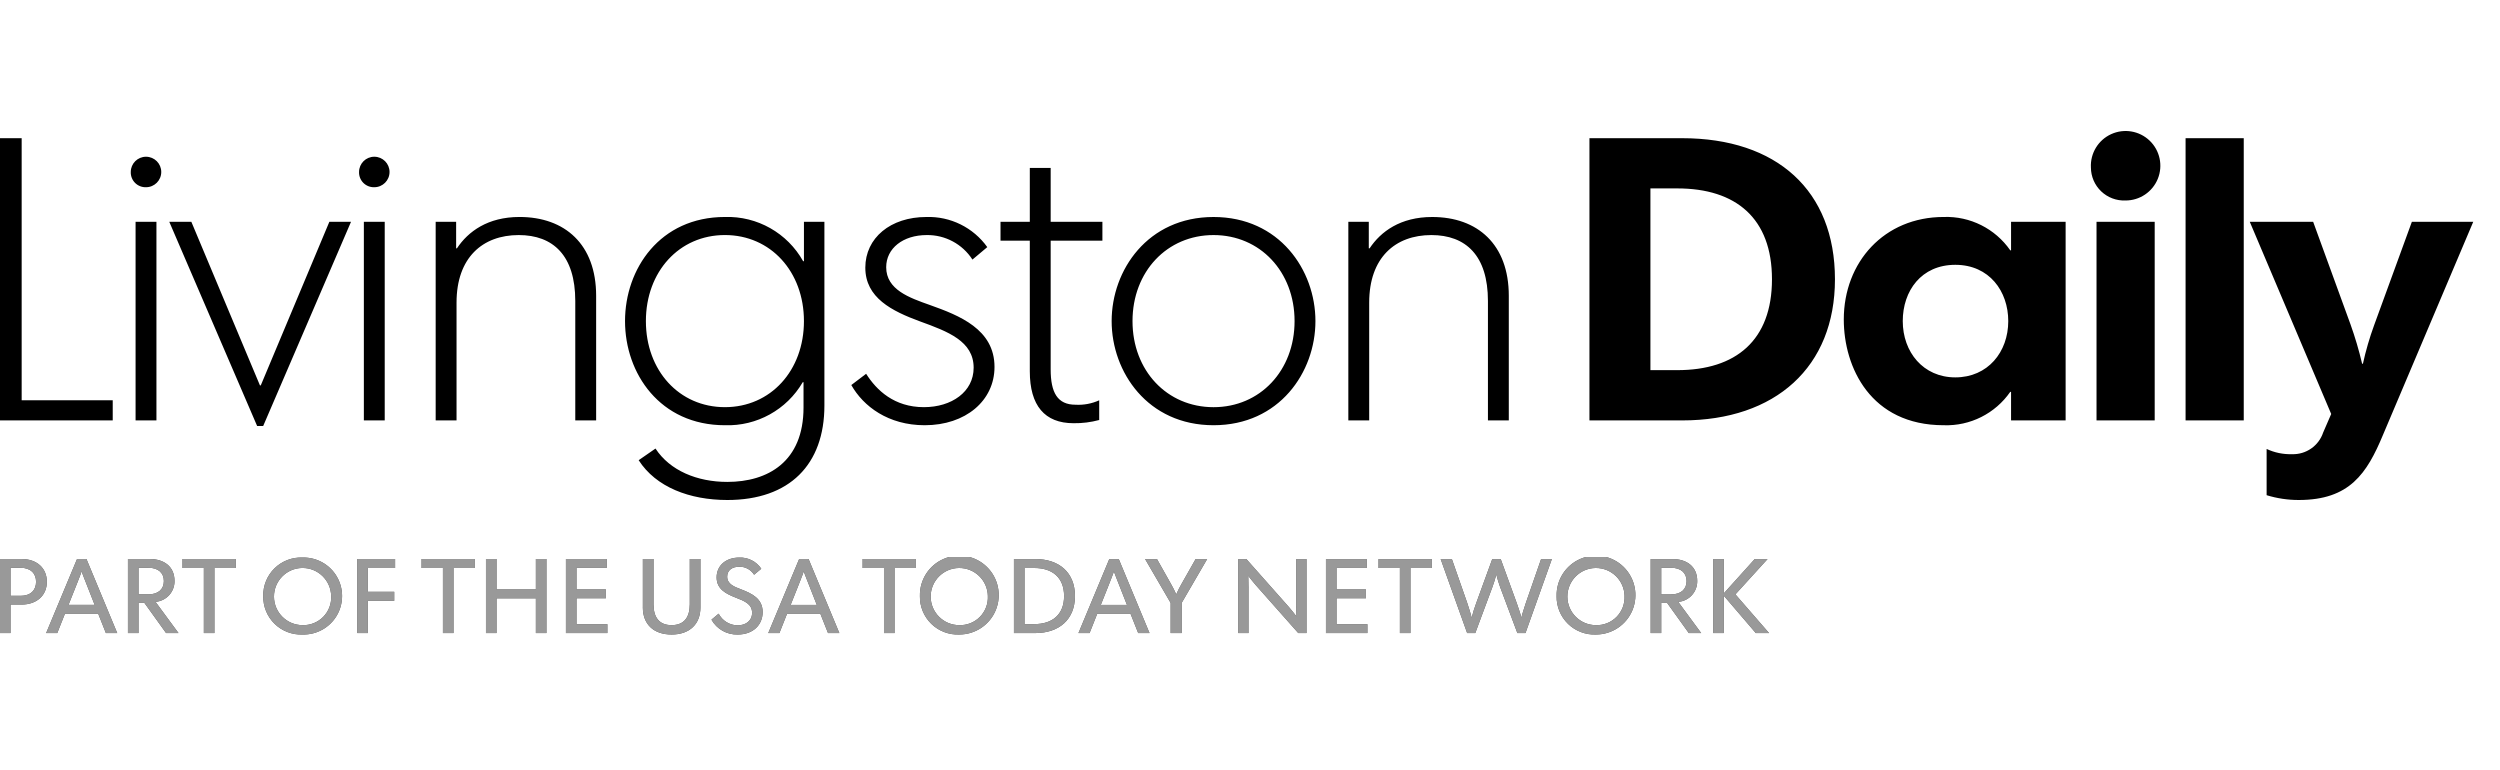
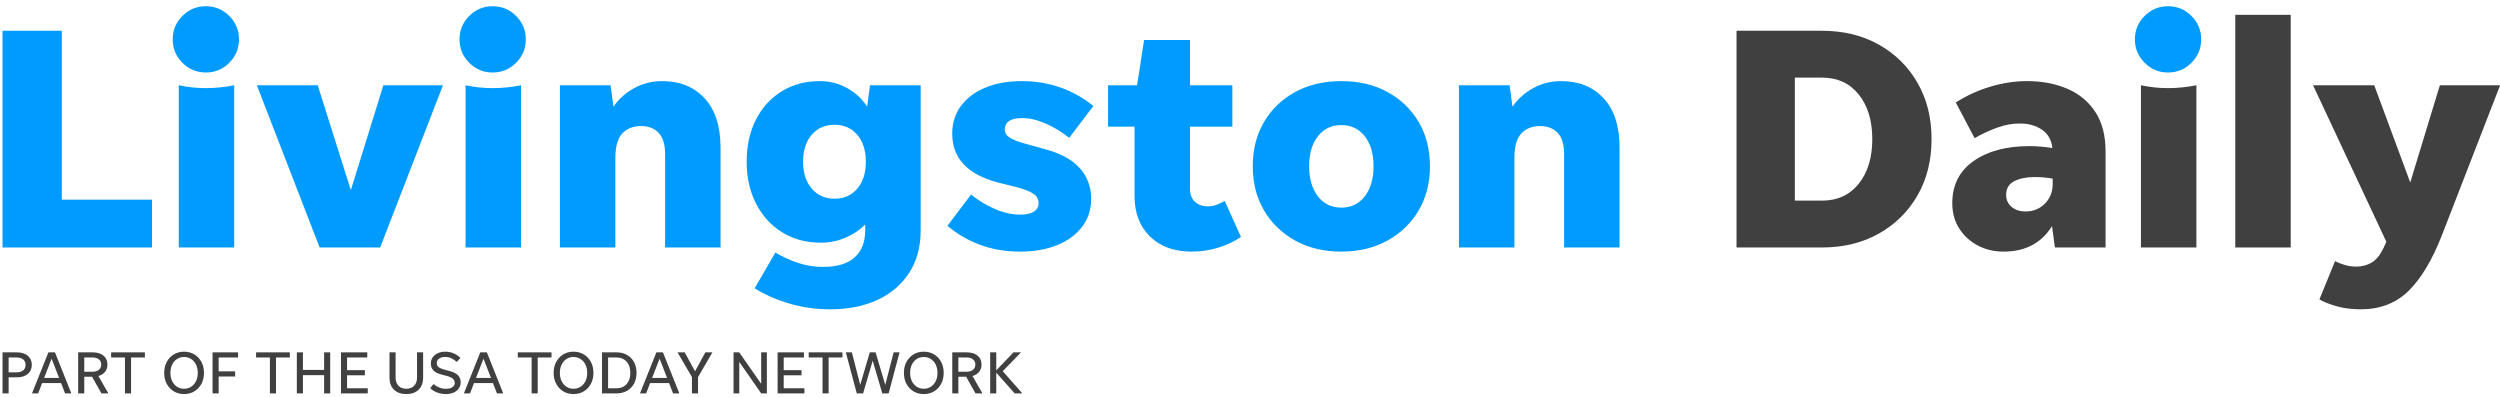
- <svg xmlns="http://www.w3.org/2000/svg" width="520" height="160" viewBox="0 0 520 160">
-   <defs>
-     <style>
-       .cls-1, .cls-2 {
-         fill: #000;
-         fill-rule: evenodd;
-       }
- 
-       .cls-1 {
-         filter: url(#filter);
-       }
-     </style>
-     <filter id="filter" x="0" y="115.969" width="367.969" height="16" filterUnits="userSpaceOnUse">
-       <feFlood result="flood" flood-color="#999" />
-       <feComposite result="composite" operator="in" in2="SourceGraphic" />
-       <feBlend result="blend" in2="SourceGraphic" />
-     </filter>
-   </defs>
-   <path id="USAT_Network" data-name="USAT Network" class="cls-1" d="M-0.011,116.273H4.478c3.156,0,5.268,1.865,5.268,4.741s-2.155,4.735-5.268,4.735H2.188v5.925h-2.2v-15.4Zm4.267,7.659c2.112,0,3.244-1.163,3.244-2.918,0-1.736-1.132-2.919-3.244-2.919H2.188v5.837H4.256Zm11.768-7.659H17.98l6.4,15.4H22.022l-1.6-4.035H13.513l-1.6,4.035H9.6S15.244,118.162,16.024,116.273Zm3.665,9.544L18.2,122.023c-0.221-.572-1.178-2.942-1.2-3.139H16.957c-0.022.2-.955,2.5-1.2,3.139l-1.51,3.794h5.443Zm6.924-9.544h4.51c2.91,0,5.178,1.5,5.178,4.563a4.293,4.293,0,0,1-3.955,4.346l4.778,6.492H34.545l-4.51-6.276H28.812v6.276h-2.2v-15.4Zm4.267,7.351c2.043,0,3.2-1.077,3.2-2.764s-1.157-2.765-3.2-2.765H28.812v5.529H30.88ZM42.4,118.138H37.957v-1.865H49.046v1.865H44.6v13.536H42.4V118.138Zm12.348,5.838a7.862,7.862,0,0,1,8.2-8.006,8.008,8.008,0,1,1,0,16.011A7.861,7.861,0,0,1,54.75,123.976Zm14.133,0a5.946,5.946,0,1,0-5.955,6.053A5.773,5.773,0,0,0,68.882,123.976Zm5.433-7.7h7.867v1.865H76.514V123.1H82v1.865H76.514v6.713h-2.2v-15.4Zm17.815,1.865H87.686v-1.865H98.774v1.865H94.33v13.536h-2.2V118.138Zm8.953-1.865h2.2v6.318h8.178v-6.318h2.2v15.4h-2.2v-7.218h-8.178v7.218h-2.2v-15.4Zm16.631,0h8.49v1.846h-6.29v4.472h6.11v1.846h-6.11v5.395h6.422v1.842h-8.622v-15.4Zm16,10.092V116.273h2.221v9.433c0,2.679,1.157,4.323,3.756,4.323,2.622,0,3.78-1.644,3.78-4.323v-9.433h2.221v10.092c0,3.38-2.2,5.616-6,5.616C135.865,131.981,133.71,129.745,133.71,126.365Zm14.274,2.524,1.491-1.25a4.52,4.52,0,0,0,3.911,2.433c1.709,0,3.044-.918,3.044-2.611,0-1.817-1.534-2.433-3.446-3.178-1.956-.769-3.933-1.736-3.933-4.193,0-2.432,1.912-4.12,4.712-4.12a5.249,5.249,0,0,1,4.579,2.322l-1.491,1.25a3.552,3.552,0,0,0-3.088-1.668c-1.512,0-2.511.769-2.511,2.063,0,1.6,1.554,2.13,2.911,2.654,2.2,0.856,4.466,1.889,4.466,4.716,0,2.679-2,4.674-5.2,4.674A6.064,6.064,0,0,1,147.984,128.889Zm18.241-12.616h1.956l6.4,15.4h-2.357l-1.6-4.035h-6.912l-1.6,4.035H159.8S165.446,118.162,166.225,116.273Zm3.665,9.544-1.487-3.794c-0.222-.572-1.179-2.942-1.2-3.139h-0.044c-0.022.2-.955,2.5-1.2,3.139l-1.51,3.794h5.443Zm13.978-7.679h-4.445v-1.865h11.088v1.865h-4.444v13.536h-2.2V118.138Zm7.469,5.838a8.2,8.2,0,1,1,8.2,8A7.861,7.861,0,0,1,191.337,123.976Zm14.132,0a5.945,5.945,0,1,0-5.954,6.053A5.772,5.772,0,0,0,205.469,123.976Zm5.434-7.7h4.423c4.977,0,8.265,2.808,8.265,7.7,0,4.87-3.312,7.7-8.265,7.7H210.9v-15.4Zm2.2,13.534h2.046c3.643,0,6.176-1.9,6.176-5.831s-2.533-5.838-6.176-5.838H213.1v11.669Zm17.637-13.534H232.7l6.4,15.4h-2.357l-1.6-4.035h-6.912l-1.6,4.035h-2.311S229.96,118.162,230.739,116.273Zm3.666,9.544-1.489-3.794c-0.221-.572-1.178-2.942-1.2-3.139h-0.044c-0.022.2-.955,2.5-1.2,3.139l-1.51,3.794h5.444Zm9.084-.419-5.312-9.125h2.467l2.889,5.135a22.887,22.887,0,0,1,1.11,2.192h0.022a23.153,23.153,0,0,1,1.113-2.192l2.91-5.135h2.4l-5.309,9.125v6.276h-2.289V125.4Zm14.062-9.125h1.687l8.846,9.982c0.266,0.288,1.422,1.711,1.534,1.932l0.044-.023c-0.044-.217-0.044-2-0.044-2.39v-9.5h2.134v15.4h-1.713l-8.845-9.983c-0.265-.283-1.422-1.711-1.532-1.928l-0.021.02c0.021,0.221.043,2,.043,2.394v9.5h-2.133v-15.4Zm18.253,0h8.487v1.846H278v4.472h6.113v1.846H278v5.395h6.422v1.842H275.8v-15.4Zm15.37,1.865h-4.445v-1.865h11.089v1.865h-4.445v13.536h-2.2V118.138Zm8.477-1.865h2.334l3.2,9.15c0.112,0.351.867,2.63,0.889,2.981h0.046a30.445,30.445,0,0,1,.933-2.981l3.334-9.15h1.756l3.332,9.15c0.133,0.351.91,2.63,0.935,2.981h0.044c0.044-.351.8-2.63,0.91-2.981l3.179-9.15h2.243l-5.49,15.4h-1.688l-3.6-9.607a25.578,25.578,0,0,1-.758-2.5h-0.044a25.421,25.421,0,0,1-.776,2.5l-3.578,9.607h-1.69Zm24.118,7.7a8.2,8.2,0,1,1,8.2,8A7.862,7.862,0,0,1,323.769,123.976Zm14.133,0a5.945,5.945,0,1,0-5.955,6.053A5.772,5.772,0,0,0,337.9,123.976Zm5.433-7.7h4.511c2.913,0,5.177,1.5,5.177,4.563a4.293,4.293,0,0,1-3.955,4.346l4.779,6.492h-2.579l-4.511-6.276h-1.223v6.276h-2.2v-15.4Zm4.267,7.351c2.044,0,3.2-1.077,3.2-2.764s-1.156-2.765-3.2-2.765h-2.068v5.529H347.6Zm8.736-7.351h2.2v7.154l6.444-7.154h2.666l-6.687,7.351,7,8.05h-2.754l-6.668-7.785v7.785h-2.2v-15.4Z" />
-   <path id="LD_logo_ipad_splash_copy_5" data-name="LD logo ipad splash copy 5" class="cls-2" d="M0,28.741H4.506v54.52H23.447v4.182H0v-58.7Zm27.2,7.025a3.171,3.171,0,1,1,3.171,3.177A3.072,3.072,0,0,1,27.2,35.765Zm1,10.369h4.339V87.443H28.2V46.134Zm7.01,0H39.8L54.071,80.169h0.167L68.506,46.134h4.505L54.739,88.613H53.487ZM74.683,35.765a3.171,3.171,0,1,1,3.171,3.177A3.072,3.072,0,0,1,74.683,35.765Zm1,10.369h4.339V87.443H75.683V46.134Zm14.937,0h4.256v5.519h0.167c2.336-3.513,6.425-6.522,13.017-6.522,9.429,0,15.937,5.686,15.937,16.389V87.443h-4.339V62.607c0-9.448-4.589-13.714-11.765-13.714-7.509,0-12.933,4.683-12.933,14.049v24.5H90.62V46.134Zm42.223,49.587,3.5-2.423c3,4.6,8.678,6.939,14.937,6.939,8.427,0,15.853-4.181,15.853-15.47V79.5H166.97a18.048,18.048,0,0,1-16.187,8.948c-13.518,0-20.777-10.788-20.777-21.658s7.259-21.658,20.777-21.658a17.993,17.993,0,0,1,16.271,9.2h0.166v-8.2h4.256V84.35c0,12.29-7.259,19.651-20.192,19.651C143.44,104,136.431,101.325,132.843,95.721ZM167.22,66.789c0-10.286-6.925-17.9-16.437-17.9s-16.438,7.61-16.438,17.9,6.925,17.9,16.438,17.9S167.22,77.075,167.22,66.789Zm9.849,13.3,3.086-2.342c2.17,3.428,5.841,6.942,12.016,6.942,5.758,0,10.347-3.179,10.347-8.2,0-5.519-5.34-7.527-11.1-9.618-5.924-2.174-11.432-4.933-11.432-11.2,0-6.189,5.257-10.536,12.683-10.536A14.989,14.989,0,0,1,205.355,51.4l-3.088,2.593a11.123,11.123,0,0,0-9.512-5.1c-4.923,0-8.427,2.76-8.427,6.689,0,4.684,4.839,6.356,9.095,7.861,6.091,2.175,13.434,5.019,13.434,12.879,0,7.024-6.008,12.126-14.519,12.126C184.745,88.447,179.571,84.516,177.069,80.084Zm37.13-2.843V50.064h-6.091v-3.93H214.2V34.928h4.34V46.134H229.3v3.93H218.539V76.823c0,4.852,1.418,7.359,5.173,7.359a10.475,10.475,0,0,0,4.923-.92v4.1a19.45,19.45,0,0,1-5.34.667C217.287,88.028,214.2,84.35,214.2,77.242Zm17.024-10.453c0-10.621,7.509-21.658,21.194-21.658S273.61,56.168,273.61,66.789,266.1,88.447,252.417,88.447,231.223,77.409,231.223,66.789Zm38.048,0c0-10.286-7.175-17.9-16.854-17.9s-16.855,7.61-16.855,17.9,7.175,17.9,16.855,17.9S269.271,77.075,269.271,66.789Zm11.183-20.655h4.255v5.519h0.167c2.336-3.513,6.425-6.522,13.016-6.522,9.43,0,15.938,5.686,15.938,16.389V87.443h-4.339V62.607c0-9.448-4.589-13.714-11.766-13.714-7.509,0-12.933,4.683-12.933,14.049v24.5h-4.338V46.134Zm50.151-17.393H349.88c19.691,0,31.79,10.871,31.79,29.35,0,18.231-12.349,29.352-31.79,29.352H330.605v-58.7ZM343.287,76.99h5.59c12.183,0,19.693-6.187,19.693-18.9s-7.51-18.9-19.693-18.9h-5.59v37.8Zm40.22-10.536c0-11.957,8.428-21.323,20.777-21.323a16.165,16.165,0,0,1,13.852,6.94H418.3V46.134H429.65V87.443H418.3V81.506h-0.166a16.165,16.165,0,0,1-13.852,6.942C389.1,88.447,383.507,76.4,383.507,66.454Zm34.211,0.335c0-6.188-3.921-11.707-11.013-11.707s-10.932,5.435-10.932,11.707c0,6.439,4.256,11.706,10.932,11.706C413.463,78.495,417.718,73.228,417.718,66.789Zm17.191-31.944a7.227,7.227,0,1,1,7.175,6.857A6.9,6.9,0,0,1,434.909,34.845Zm1.168,11.289h12.1V87.443h-12.1V46.134ZM454.6,28.741h12.1v58.7H454.6v-58.7ZM471.457,103V93.38a11.569,11.569,0,0,0,5.256,1.089,6.6,6.6,0,0,0,6.509-4.516l1.668-3.846L467.953,46.134h13.183L488.9,67.457a74.886,74.886,0,0,1,2.421,8.2h0.167a62.1,62.1,0,0,1,2.336-8.028l7.843-21.49h12.767l-18.774,44.32C492.317,98.481,488.73,104,478.132,104A22.631,22.631,0,0,1,471.457,103Z" />
+ <svg xmlns="http://www.w3.org/2000/svg" height="56" viewBox="0 0 353 56" width="353">
+   <g fill="none" fill-rule="evenodd">
+     <g fill="#404040">
+       <path d="m1.218 52.573h1.159c.381 0 .682-.094.904-.282.221-.187.332-.443.332-.767s-.111-.579-.332-.767c-.222-.187-.523-.281-.904-.281h-1.159zm-.861 2.975v-5.796h2.02c.648 0 1.162.159 1.543.477s.571.75.571 1.295c0 .541-.19.968-.571 1.284-.381.315-.895.473-1.543.473h-1.159v2.267zm5.873-2.182h2.114l-1.057-2.719zm2.958 2.182-.563-1.458h-2.676l-.563 1.458h-.869l2.318-5.796h.929l2.31 5.796zm2.711-3.061h1.184c.37 0 .664-.09.883-.272.218-.182.328-.426.328-.733s-.11-.551-.328-.734c-.219-.181-.513-.272-.883-.272h-1.184zm0 .708v2.353h-.861v-5.796h2.045c.643 0 1.151.154 1.526.464.375.309.563.731.563 1.266 0 .403-.114.745-.341 1.023s-.54.474-.938.588l1.407 2.455h-.981l-1.321-2.353z" />
+       <path d="m17.644 55.548v-5.072h-1.952v-.724h4.765v.724h-1.952v5.072z" />
+       <path d="m25.989 54.892c.375 0 .709-.095 1.002-.286.292-.191.521-.453.686-.789.165-.335.247-.724.247-1.168 0-.443-.082-.832-.247-1.167-.165-.336-.394-.598-.686-.789-.293-.19-.627-.285-1.002-.285s-.707.095-.997.285c-.29.191-.518.453-.682.789-.165.335-.247.724-.247 1.167 0 .444.082.833.247 1.168.164.336.392.598.682.789s.622.286.997.286zm0 .749c-.545 0-1.029-.127-1.449-.383-.421-.256-.752-.608-.993-1.057-.242-.449-.363-.966-.363-1.552 0-.584.121-1.102.363-1.551.241-.448.572-.801.993-1.057.42-.256.904-.384 1.449-.384.546 0 1.03.128 1.454.384.423.256.755.609.997 1.057.241.449.362.967.362 1.551 0 .586-.121 1.103-.362 1.552-.242.449-.574.801-.997 1.057-.424.256-.908.383-1.454.383z" />
+       <path d="m30.873 55.548h-.86v-5.796h3.605v.724h-2.745v1.96h2.328v.725h-2.328z" />
+       <path d="m38.111 55.548v-5.072h-1.952v-.724h4.765v.724h-1.952v5.072z" />
+       <path d="m41.912 55.548v-5.796h.861v2.48h2.992v-2.48h.861v5.796h-.861v-2.575h-2.992v2.575z" />
+       <path d="m48.144 55.548v-5.796h3.716v.724h-2.856v1.79h2.515v.725h-2.515v1.832h2.924v.725z" />
+       <path d="m57.367 54.892c.471 0 .842-.143 1.112-.427s.405-.667.405-1.15v-3.563h.861v3.571c0 .722-.212 1.288-.635 1.7-.424.413-1.005.618-1.743.618-.739 0-1.319-.205-1.739-.618-.421-.412-.631-.978-.631-1.7v-3.571h.861v3.563c0 .483.135.866.405 1.15s.638.427 1.104.427m5.592.749c-.438 0-.856-.076-1.253-.229-.398-.154-.719-.358-.963-.615l.485-.571c.228.211.496.376.806.495s.618.179.925.179c.375 0 .678-.072.908-.217s.345-.346.345-.601c0-.233-.083-.429-.247-.589-.165-.159-.447-.292-.844-.4l-.802-.213c-.517-.136-.893-.33-1.129-.58s-.354-.577-.354-.98c0-.33.088-.62.264-.87.176-.249.419-.444.729-.584.31-.139.661-.209 1.053-.209.415 0 .804.079 1.168.235.363.157.685.373.963.652l-.52.563c-.244-.227-.499-.402-.763-.524s-.544-.183-.839-.183c-.359 0-.651.075-.879.225-.227.151-.34.359-.34.627 0 .244.081.434.242.571.162.136.411.25.746.34l.896.248c.516.142.895.341 1.133.597.239.255.358.573.358.955 0 .335-.088.629-.264.882-.176.252-.42.449-.733.588s-.676.208-1.091.208m4.253-2.275h2.115l-1.057-2.719zm2.958 2.182-.562-1.458h-2.677l-.562 1.458h-.87l2.319-5.796h.929l2.31 5.796z" />
+       <path d="m75.063 55.548v-5.072h-1.952v-.724h4.765v.724h-1.952v5.072z" />
+       <path d="m80.979 54.892c.375 0 .709-.095 1.001-.286.293-.191.522-.453.687-.789.164-.335.247-.724.247-1.168 0-.443-.083-.832-.247-1.167-.165-.336-.394-.598-.687-.789-.292-.19-.626-.285-1.001-.285s-.707.095-.997.285c-.29.191-.518.453-.682.789-.165.335-.247.724-.247 1.167 0 .444.082.833.247 1.168.164.336.392.598.682.789s.622.286.997.286zm0 .749c-.545 0-1.029-.127-1.449-.383-.421-.256-.752-.608-.993-1.057-.242-.449-.363-.966-.363-1.552 0-.584.121-1.102.363-1.551.241-.448.572-.801.993-1.057.42-.256.904-.384 1.449-.384.546 0 1.03.128 1.454.384.423.256.755.609.997 1.057.241.449.362.967.362 1.551 0 .586-.121 1.103-.362 1.552-.242.449-.574.801-.997 1.057-.424.256-.908.383-1.454.383zm4.884-.818h1.177c.409 0 .76-.089 1.052-.268.293-.179.518-.43.674-.754s.234-.708.234-1.152c0-.443-.078-.826-.234-1.15s-.381-.576-.674-.754c-.292-.18-.643-.269-1.052-.269h-1.177zm-.86.725v-5.796h2.037c.568 0 1.065.12 1.492.362.426.241.757.579.993 1.014.235.435.354.942.354 1.521 0 .581-.119 1.088-.354 1.522-.236.435-.567.773-.993 1.014-.427.242-.924.363-1.492.363zm7.074-2.182h2.115l-1.057-2.719zm2.959 2.182-.563-1.458h-2.677l-.562 1.458h-.87l2.319-5.796h.929l2.31 5.796z" />
+       <path d="m98.564 53.246v2.302h-.861v-2.302l-2.037-3.494h1.015l1.457 2.676 1.458-2.676h.997z" />
+       <path d="m107.481 55.548-3.094-4.441v4.441h-.81v-5.796h.801l3.103 4.44v-4.44h.801v5.796z" />
+       <path d="m109.799 55.548v-5.796h3.717v.724h-2.856v1.79h2.515v.725h-2.515v1.832h2.924v.725z" />
+       <path d="m116.142 55.548v-5.072h-1.953v-.724h4.766v.724h-1.953v5.072z" />
+       <path d="m124.581 55.548-1.356-4.62-1.355 4.62h-.895l-1.543-5.796h.852l1.177 4.585 1.355-4.585h.819l1.363 4.602 1.185-4.602h.836l-1.543 5.796z" />
+       <path d="m130.437 54.892c.375 0 .708-.095 1.001-.286s.522-.453.687-.789c.164-.335.247-.724.247-1.168 0-.443-.083-.832-.247-1.167-.165-.336-.394-.598-.687-.789-.293-.19-.626-.285-1.001-.285s-.708.095-.998.285c-.289.191-.517.453-.682.789-.165.335-.247.724-.247 1.167 0 .444.082.833.247 1.168.165.336.393.598.682.789.29.191.623.286.998.286zm0 .749c-.546 0-1.029-.127-1.449-.383-.421-.256-.752-.608-.994-1.057-.241-.449-.362-.966-.362-1.552 0-.584.121-1.102.362-1.551.242-.448.573-.801.994-1.057.42-.256.903-.384 1.449-.384.545 0 1.03.128 1.453.384s.756.609.997 1.057c.242.449.363.967.363 1.551 0 .586-.121 1.103-.363 1.552-.241.449-.574.801-.997 1.057s-.908.383-1.453.383zm4.884-3.154h1.185c.369 0 .663-.09.882-.272s.329-.426.329-.733-.11-.551-.329-.734c-.219-.181-.513-.272-.882-.272h-1.185zm0 .708v2.353h-.861v-5.796h2.046c.642 0 1.151.154 1.526.464.375.309.562.731.562 1.266 0 .403-.113.745-.341 1.023-.227.278-.539.474-.937.588l1.407 2.455h-.981l-1.321-2.353z" />
+       <path d="m143.274 55.548-2.6-2.924v2.924h-.861v-5.796h.861v2.539l2.43-2.539h1.065l-2.583 2.659 2.771 3.137z" />
+     </g>
+     <path d="m8.727 28.193h12.735v6.75h-21.105v-30.6h8.37z" fill="#009bff" class="no-color-change" />
+     <path d="m25.241 34.943v-22.905c1.26.27 2.535.405 3.825.405 1.32 0 2.655-.135 4.005-.405v22.905zm3.825-24.705c-1.29 0-2.392-.457-3.307-1.372-.916-.915-1.373-2.018-1.373-3.308 0-1.289.457-2.392 1.373-3.307.915-.915 2.017-1.372 3.307-1.372s2.392.457 3.308 1.372c.914.915 1.372 2.018 1.372 3.307 0 1.29-.458 2.393-1.372 3.308-.916.915-2.018 1.372-3.308 1.372z" fill="#009bff" class="no-color-change" />
+     <path d="m62.546 12.038-8.865 22.905h-8.55l-8.865-22.905h8.595l4.68 14.805 4.59-14.805z" fill="#009bff" class="no-color-change" />
+     <path d="m65.74 34.943v-22.905c1.26.27 2.535.405 3.825.405 1.32 0 2.655-.135 4.005-.405v22.905zm3.825-24.705c-1.29 0-2.393-.457-3.307-1.372-.916-.915-1.373-2.018-1.373-3.308 0-1.289.457-2.392 1.373-3.307.914-.915 2.017-1.372 3.307-1.372s2.392.457 3.308 1.372c.914.915 1.372 2.018 1.372 3.307 0 1.29-.458 2.393-1.372 3.308-.916.915-2.018 1.372-3.308 1.372zm17.325 12.06v12.645h-7.83v-22.905h7.155l.405 3.015c.749-1.08 1.725-1.95 2.925-2.61 1.199-.659 2.52-.99 3.96-.99 2.49 0 4.484.81 5.985 2.43 1.5 1.621 2.25 3.946 2.25 6.975v14.085h-7.83v-13.185c0-1.35-.301-2.347-.9-2.992-.601-.645-1.44-.968-2.52-.968s-1.951.345-2.61 1.035c-.66.691-.99 1.845-.99 3.465m30.959 5.76c1.32 0 2.385-.472 3.195-1.417s1.215-2.213 1.215-3.802c0-1.59-.405-2.858-1.215-3.803-.81-.946-1.875-1.418-3.195-1.418-1.35 0-2.43.472-3.24 1.418-.81.945-1.215 2.213-1.215 3.803 0 1.56.405 2.82 1.215 3.779.81.961 1.89 1.44 3.24 1.44zm12.15 4.455c0 2.34-.54 4.343-1.62 6.008s-2.572 2.94-4.477 3.825c-1.906.884-4.118 1.328-6.638 1.328-2.04 0-3.975-.271-5.805-.811s-3.465-1.26-4.905-2.16l2.925-5.04c1.02.6 2.093 1.088 3.218 1.463s2.287.562 3.487.562c2.01 0 3.51-.45 4.5-1.349.99-.901 1.485-2.175 1.485-3.826v-.81c-.78.781-1.717 1.403-2.812 1.868-1.096.465-2.243.697-3.443.697-2.07 0-3.892-.487-5.467-1.462s-2.806-2.325-3.69-4.05c-.886-1.725-1.328-3.697-1.328-5.917 0-2.25.435-4.231 1.305-5.941s2.085-3.044 3.645-4.005c1.56-.96 3.36-1.44 5.4-1.44 1.38 0 2.662.331 3.848.99 1.184.66 2.122 1.53 2.812 2.61l.405-3.015h7.155zm13.995 3.015c-1.98 0-3.833-.314-5.558-.945-1.725-.63-3.277-1.53-4.657-2.699l3.33-4.411c1.05.84 2.183 1.523 3.397 2.048 1.216.525 2.408.787 3.578.787.78 0 1.402-.135 1.868-.405.464-.27.697-.675.697-1.215 0-.569-.263-1.027-.788-1.372s-1.462-.683-2.812-1.013l-2.16-.54c-4.29-1.139-6.435-3.434-6.435-6.884 0-1.531.42-2.851 1.26-3.96.84-1.11 1.995-1.965 3.465-2.566 1.47-.599 3.18-.9 5.13-.9 1.92 0 3.727.301 5.423.9 1.694.601 3.247 1.471 4.657 2.611l-3.42 4.5c-1.05-.84-2.16-1.515-3.33-2.026-1.17-.51-2.265-.765-3.285-.765-1.65 0-2.475.541-2.475 1.621 0 .48.248.87.742 1.17.496.299 1.193.57 2.093.809l2.925.81c2.189.601 3.81 1.501 4.86 2.7 1.05 1.201 1.575 2.626 1.575 4.275 0 1.501-.421 2.813-1.26 3.938-.84 1.125-2.018 1.995-3.532 2.61-1.516.614-3.278.922-5.288.922m31.23-2.07c-.93.631-1.996 1.133-3.195 1.507-1.2.375-2.46.563-3.78.563-2.46 0-4.418-.712-5.873-2.137s-2.182-3.338-2.182-5.738v-9.765h-3.735v-5.85h4.095l.99-6.39h6.48v6.39h5.985v5.85h-5.985v8.775c0 .781.232 1.389.697 1.823.465.435 1.087.652 1.868.652.389 0 .787-.074 1.192-.225.405-.15.788-.329 1.148-.54zm14.174-4.14c1.38 0 2.482-.532 3.308-1.597.825-1.065 1.237-2.482 1.237-4.253 0-1.769-.412-3.179-1.237-4.23-.826-1.05-1.928-1.575-3.308-1.575s-2.483.525-3.307 1.575c-.825 1.051-1.238 2.461-1.238 4.23 0 1.771.413 3.188 1.238 4.253.824 1.065 1.927 1.597 3.307 1.597zm0 6.21c-2.46 0-4.628-.518-6.502-1.552-1.876-1.035-3.346-2.453-4.41-4.253-1.065-1.8-1.597-3.884-1.597-6.255 0-2.369.532-4.455 1.597-6.254 1.064-1.801 2.534-3.21 4.41-4.231 1.874-1.019 4.042-1.53 6.502-1.53s4.628.511 6.503 1.53c1.874 1.021 3.344 2.43 4.41 4.231 1.064 1.799 1.598 3.885 1.598 6.254 0 2.371-.534 4.455-1.598 6.255-1.066 1.8-2.536 3.218-4.41 4.253-1.875 1.034-4.043 1.552-6.503 1.552zm24.435-13.23v12.645h-7.83v-22.905h7.155l.405 3.015c.75-1.08 1.725-1.95 2.925-2.61 1.2-.659 2.52-.99 3.96-.99 2.49 0 4.485.81 5.985 2.43 1.5 1.621 2.25 3.946 2.25 6.975v14.085h-7.83v-13.185c0-1.35-.3-2.347-.9-2.992s-1.44-.968-2.52-.968-1.95.345-2.61 1.035c-.66.691-.99 1.845-.99 3.465" fill="#009bff" class="no-color-change" />
+     <path d="m253.432 28.328h3.825c2.19 0 3.922-.794 5.198-2.385 1.274-1.59 1.912-3.689 1.912-6.3 0-2.61-.638-4.709-1.912-6.3-1.276-1.589-3.008-2.385-5.198-2.385h-3.825zm-8.235 6.615v-30.6h12.06c3.03 0 5.708.653 8.033 1.957 2.324 1.306 4.147 3.106 5.467 5.401s1.98 4.943 1.98 7.942c0 3-.66 5.648-1.98 7.943s-3.143 4.095-5.467 5.4c-2.325 1.305-5.003 1.957-8.033 1.957zm38.07-7.425c0 .691.254 1.253.765 1.688.51.435 1.17.652 1.98.652 1.08 0 1.987-.367 2.722-1.102s1.103-1.658 1.103-2.768v-.765c-.81-.149-1.665-.225-2.565-.225-1.141 0-2.092.196-2.858.585-.765.39-1.147 1.035-1.147 1.935zm6.885 7.425-.405-3.015c-1.501 2.401-3.78 3.6-6.84 3.6-1.35 0-2.573-.292-3.667-.877-1.096-.585-1.966-1.388-2.611-2.408-.645-1.019-.967-2.205-.967-3.555 0-2.549.997-4.529 2.993-5.94 1.994-1.409 4.627-2.115 7.897-2.115 1.02 0 2.099.09 3.24.27-.12-1.14-.608-2.002-1.463-2.587s-1.897-.878-3.127-.878c-1.08 0-2.168.203-3.263.608s-2.137.893-3.127 1.462l-2.655-5.04c1.5-.96 3.12-1.702 4.86-2.227 1.739-.525 3.479-.788 5.22-.788 2.099 0 3.989.36 5.67 1.08 1.68.721 3 1.816 3.96 3.285.96 1.471 1.44 3.33 1.44 5.58v13.545zm12.15 0v-22.905c1.26.27 2.535.405 3.825.405 1.32 0 2.655-.135 4.005-.405v22.905z" fill="#404040" />
+     <path d="m315.621 34.943h7.831v-32.85h-7.831z" fill="#404040" />
+     <path d="m344.826 33.143c-1.38 3.54-2.956 6.18-4.725 7.92-1.771 1.74-4.021 2.611-6.75 2.611-1.231 0-2.34-.136-3.33-.406s-1.83-.6-2.52-.99l2.205-5.399c.419.209.884.389 1.395.54.51.149 1.05.224 1.62.224.81 0 1.537-.195 2.182-.585s1.208-1.095 1.688-2.115l.36-.809-10.35-22.096h8.64l5.085 13.725 4.185-13.725h8.505z" fill="#404040" />
+     <path d="m306.127 10.238c-1.29 0-2.393-.457-3.308-1.372s-1.372-2.018-1.372-3.308c0-1.289.457-2.392 1.372-3.307s2.018-1.372 3.308-1.372c1.289 0 2.392.457 3.307 1.372s1.373 2.018 1.373 3.307c0 1.29-.458 2.393-1.373 3.308s-2.018 1.372-3.307 1.372" fill="#009bff" class="no-color-change" />
+   </g>
</svg>
